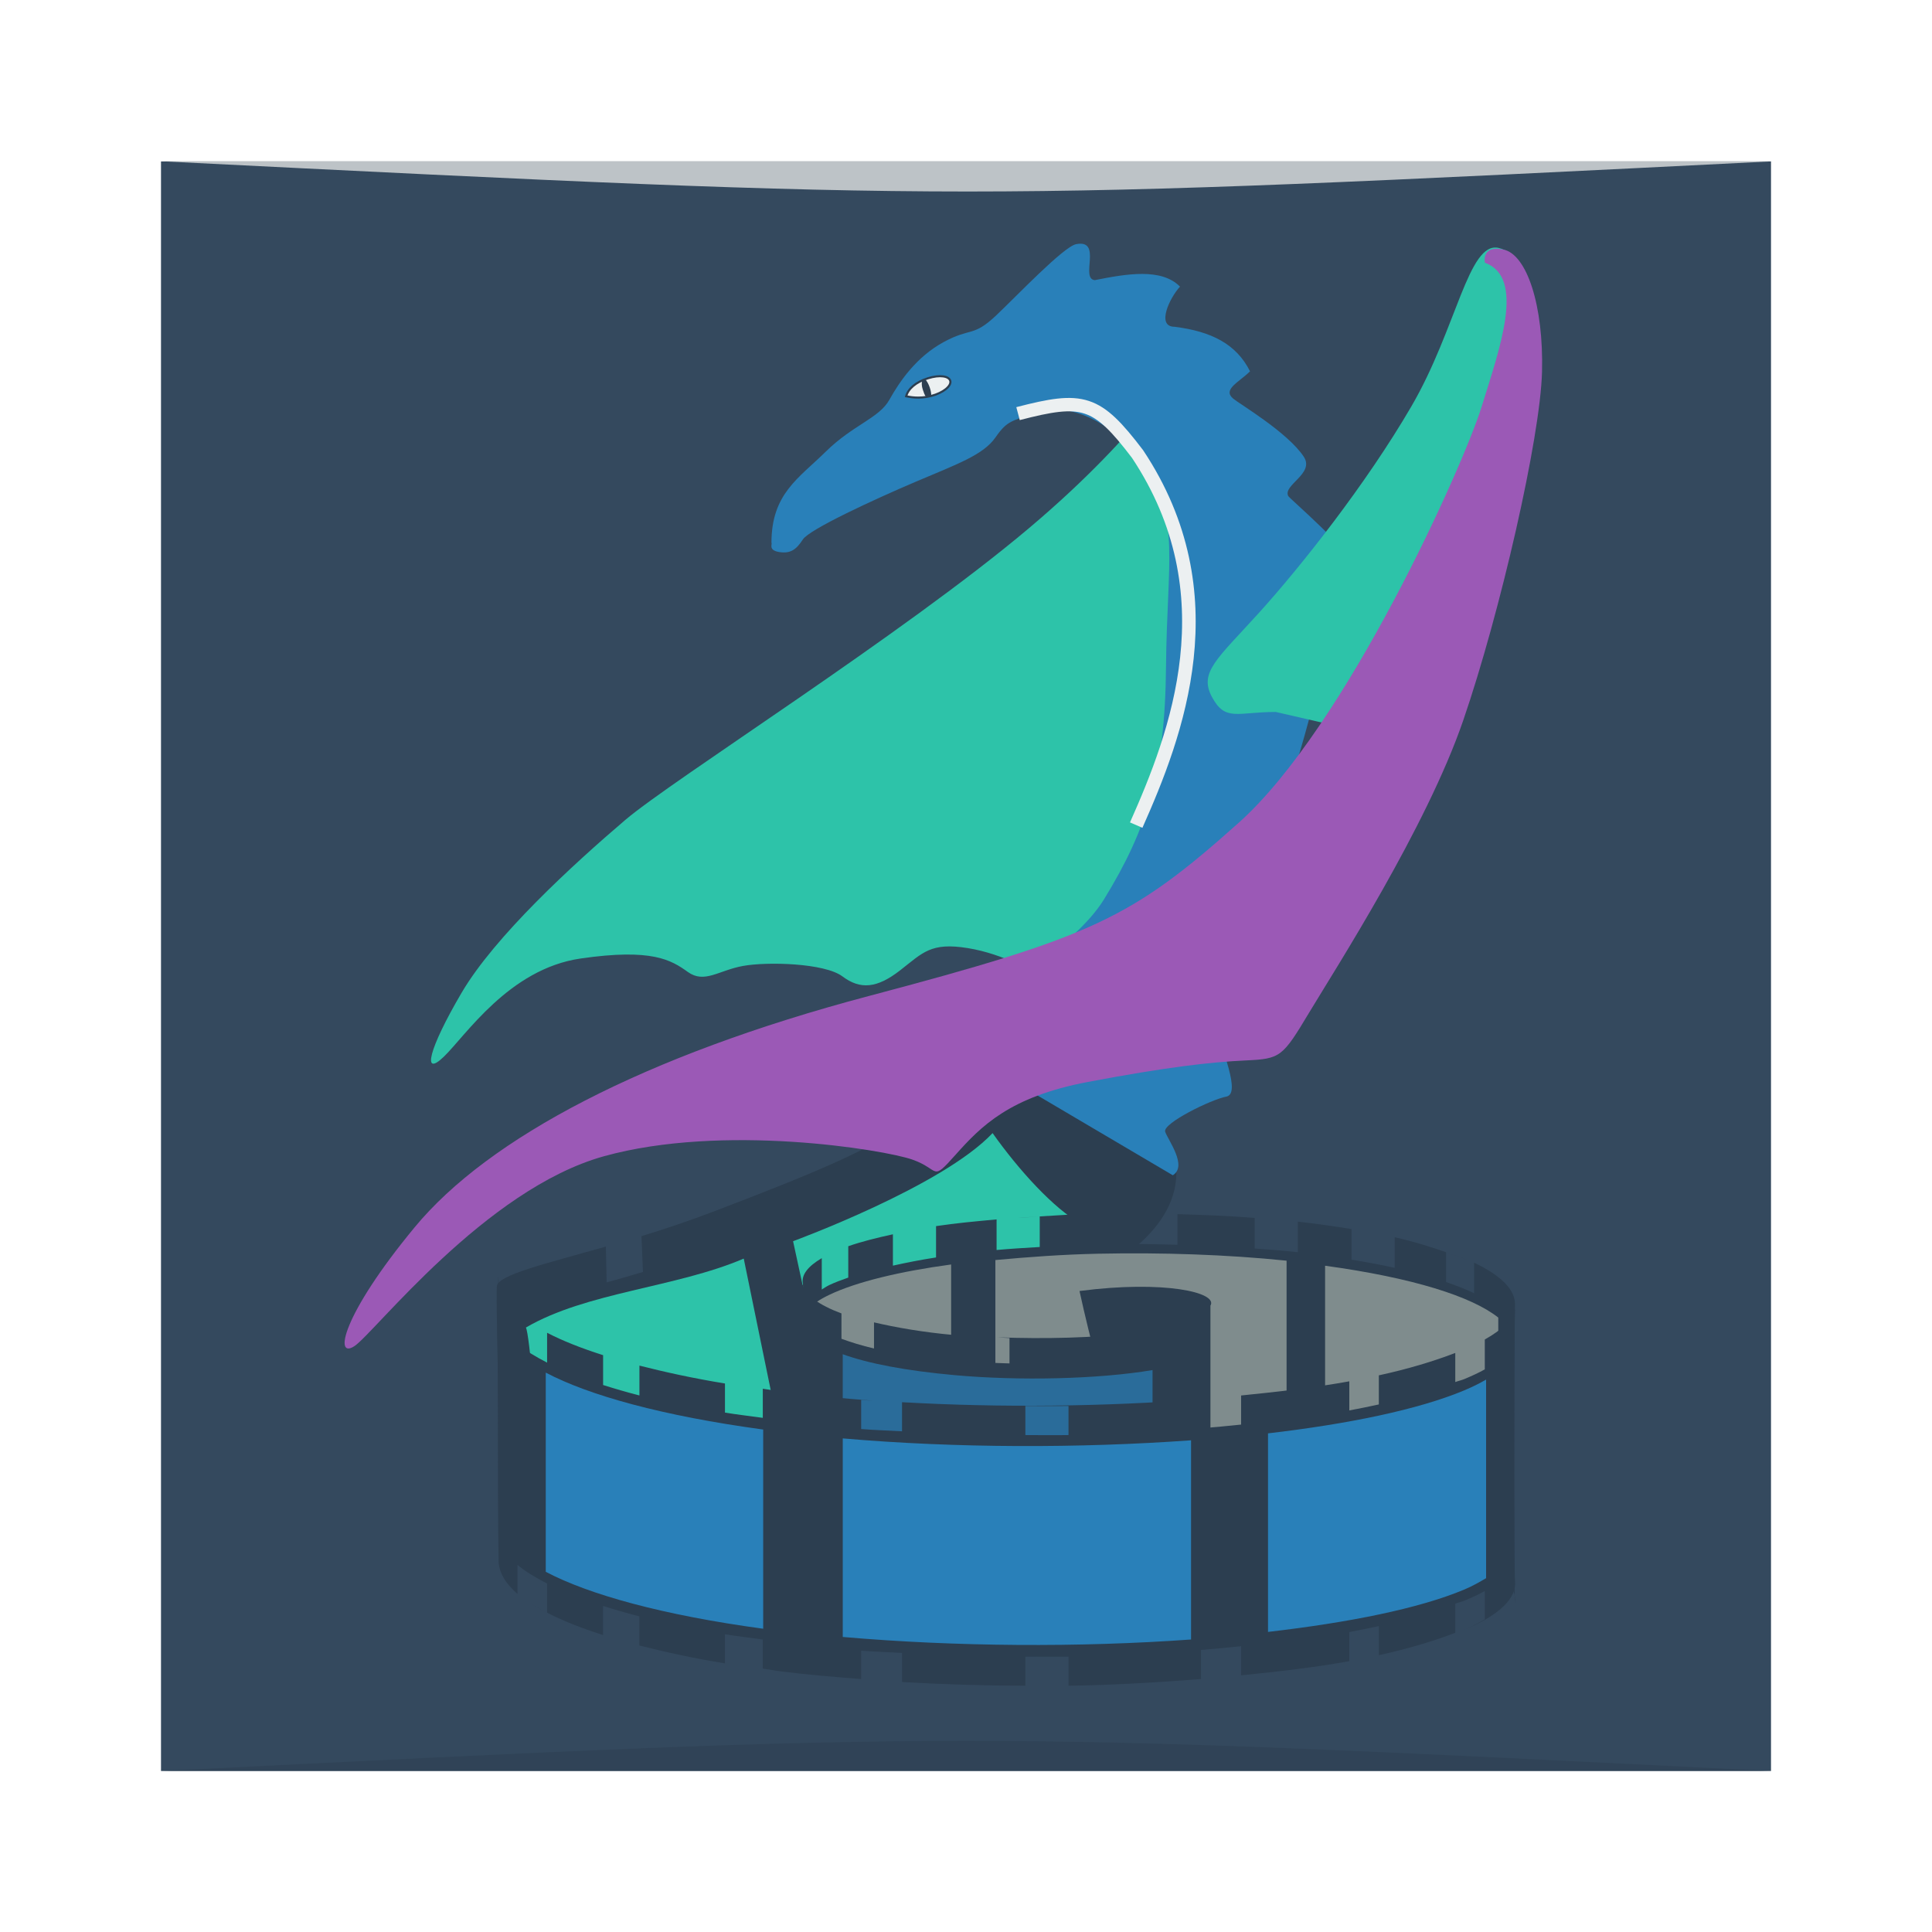
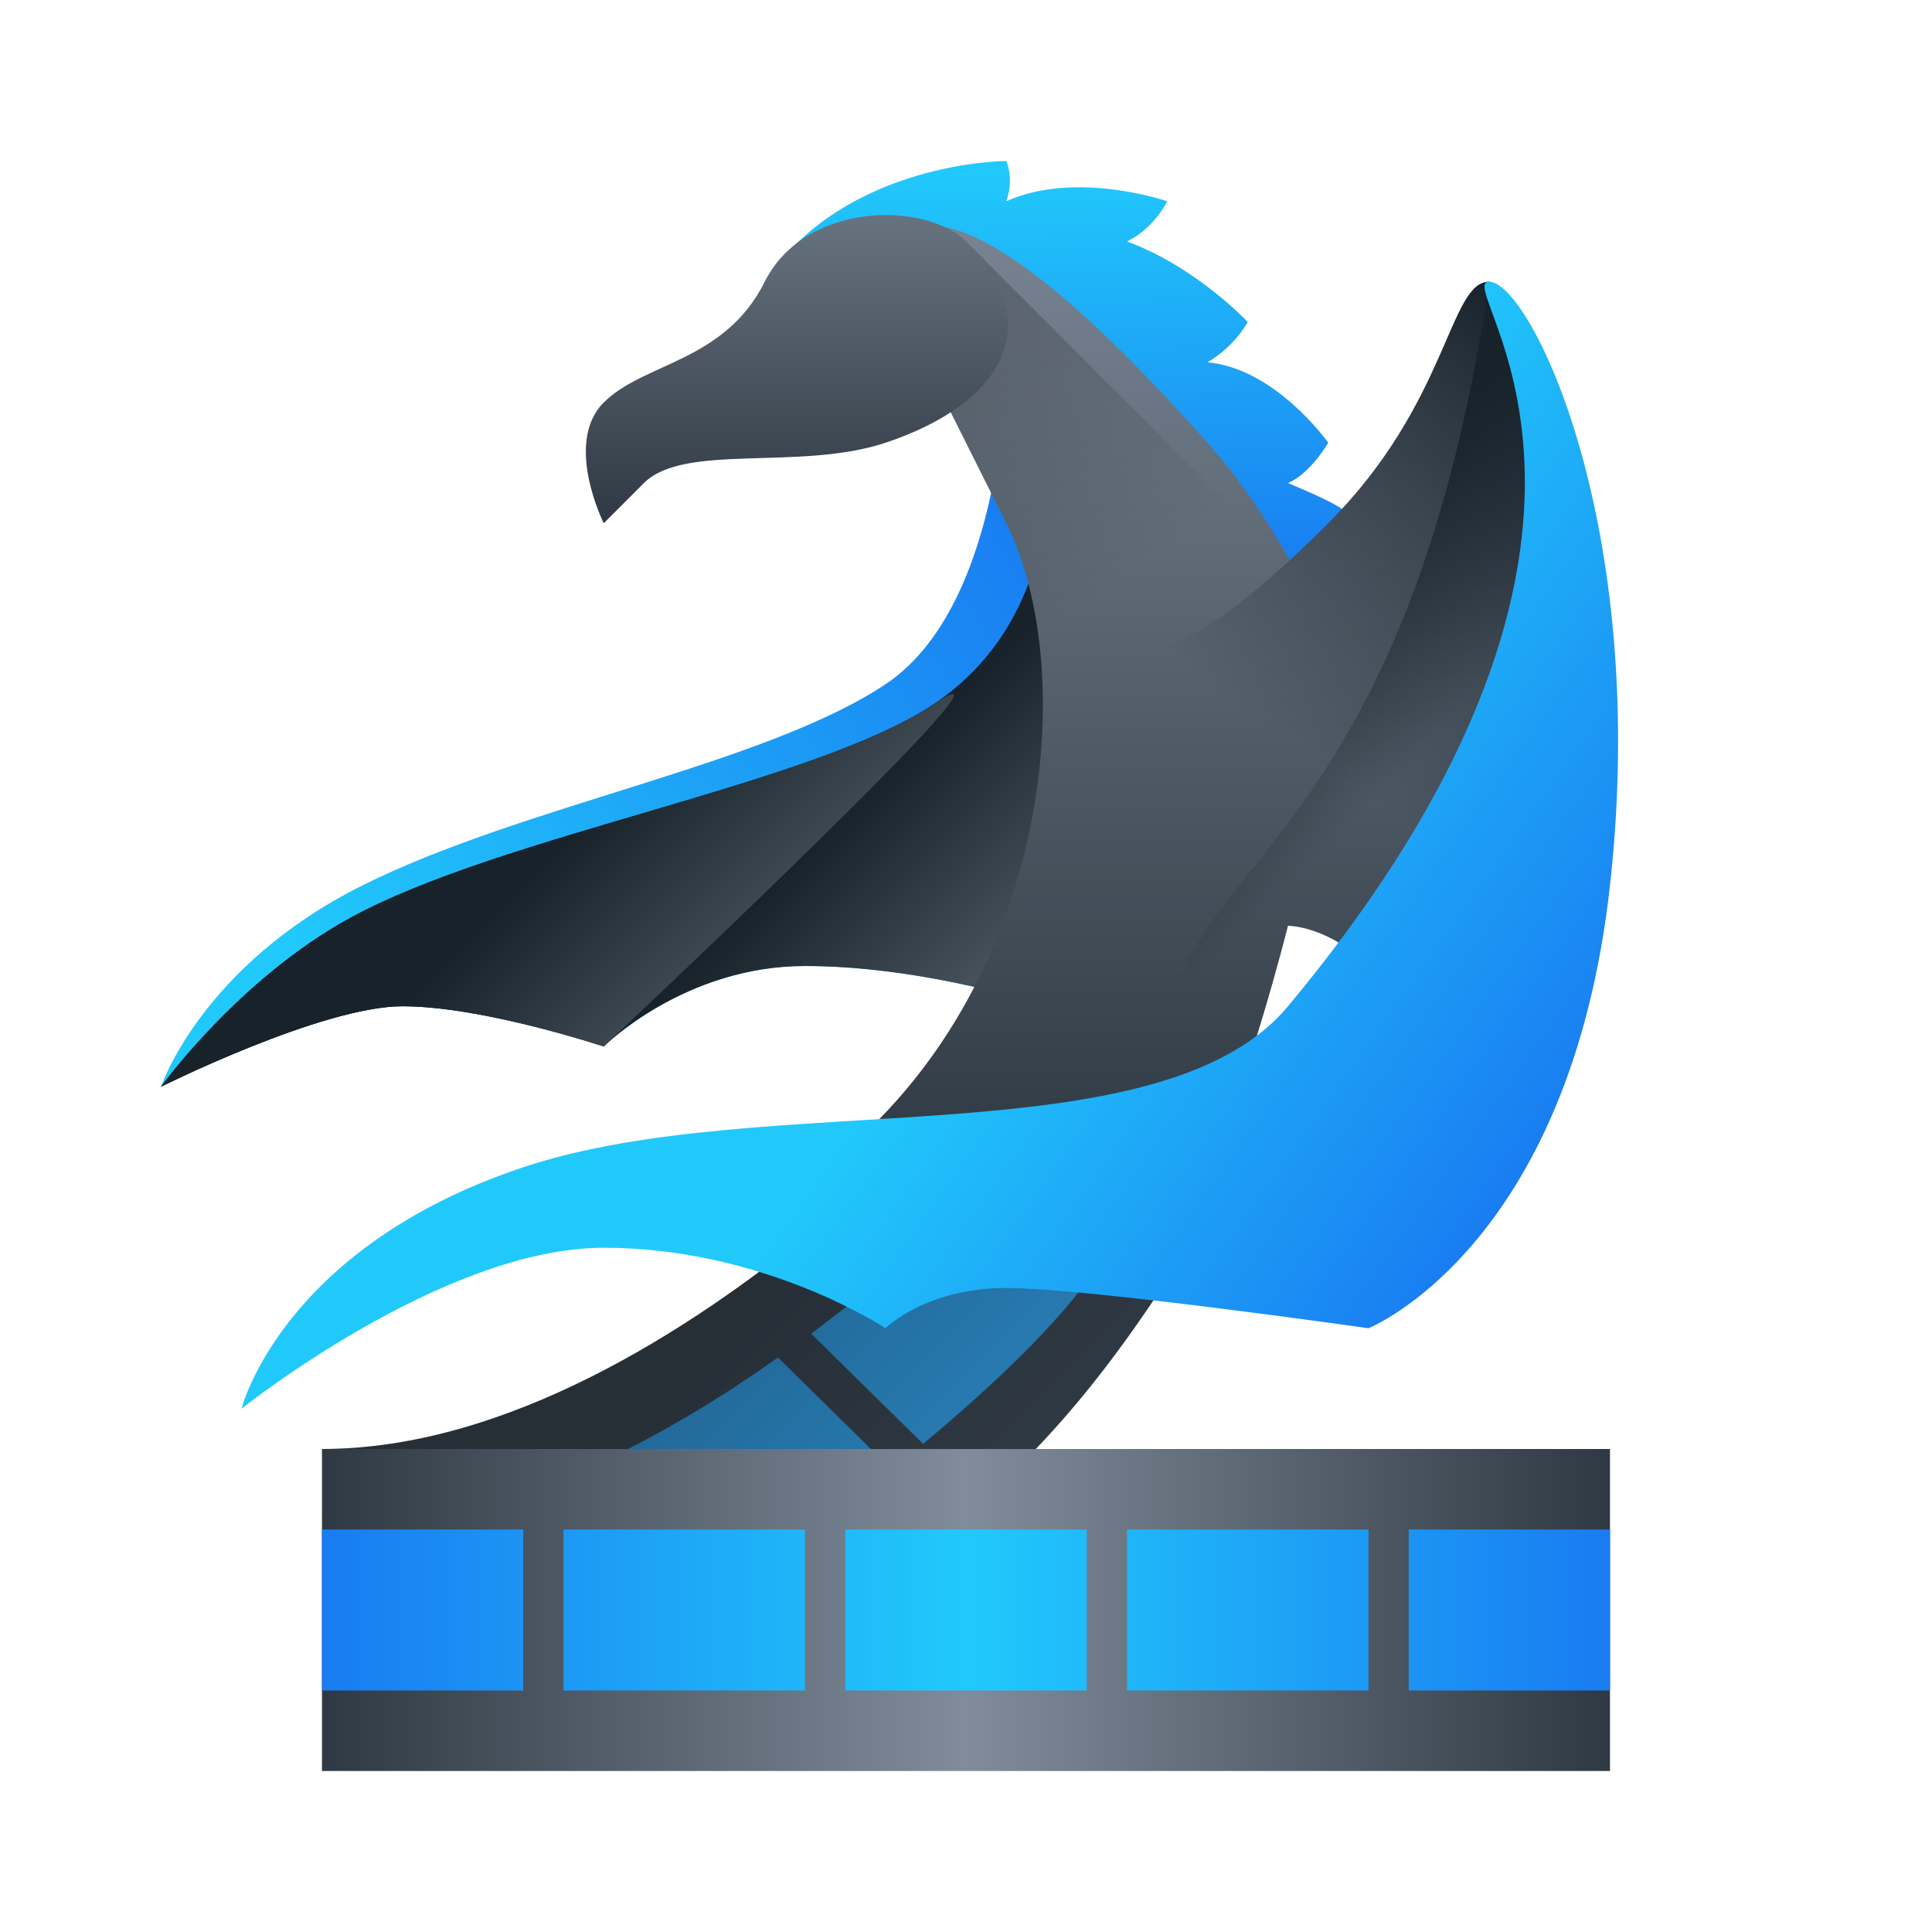
- <svg xmlns="http://www.w3.org/2000/svg" width="48" height="48" id="svg2" version="1.1">
-   <defs id="defs4">
-     <linearGradient id="linearGradient1374">
-       <stop style="stop-color:#fef3c8;stop-opacity:1" offset="0" id="stop1376" />
-       <stop style="stop-color:#ffffff;stop-opacity:1;" offset="1" id="stop1378" />
+ <svg xmlns="http://www.w3.org/2000/svg" xmlns:xlink="http://www.w3.org/1999/xlink" width="48" height="48" id="svg5453" version="1.1">
+   <defs id="defs5455">
+     <linearGradient id="linearGradient4246">
+       <stop style="stop-color:#18222a;stop-opacity:1;" offset="0" id="stop4248" />
+       <stop style="stop-color:#18222a;stop-opacity:0;" offset="1" id="stop4250" />
    </linearGradient>
+     <linearGradient id="linearGradient4596">
+       <stop style="stop-color:#000000;stop-opacity:1;" offset="0" id="stop4598" />
+       <stop style="stop-color:#000000;stop-opacity:0;" offset="1" id="stop4600" />
+     </linearGradient>
+     <linearGradient id="linearGradient3819">
+       <stop id="stop3821" offset="0" style="stop-color:#eff0f1;stop-opacity:1;" />
+       <stop id="stop3823" offset="1" style="stop-color:#bdc3c7;stop-opacity:1;" />
+     </linearGradient>
+     <linearGradient id="linearGradient4211">
+       <stop id="stop4213" offset="0" style="stop-color:#2f3943;stop-opacity:1" />
+       <stop id="stop4215" offset="1" style="stop-color:#808c9b;stop-opacity:1" />
+     </linearGradient>
+     <linearGradient id="linearGradient4191">
+       <stop style="stop-color:#18222a;stop-opacity:1" offset="0" id="stop4193" />
+       <stop style="stop-color:#566069;stop-opacity:1" offset="1" id="stop4195" />
+     </linearGradient>
+     <linearGradient id="linearGradient4303-3">
+       <stop id="stop4305-6" offset="0" style="stop-color:#197cf1;stop-opacity:1" />
+       <stop id="stop4307-4" offset="1" style="stop-color:#21c9fb;stop-opacity:1" />
+     </linearGradient>
+     <linearGradient xlink:href="#linearGradient4211" id="linearGradient4666" x1="425.571" y1="534.798" x2="409.571" y2="534.798" gradientUnits="userSpaceOnUse" gradientTransform="translate(-1,1)" spreadMethod="reflect" />
+     <linearGradient xlink:href="#linearGradient4303-3" id="linearGradient4681" x1="41" y1="39" x2="25" y2="39" gradientUnits="userSpaceOnUse" gradientTransform="translate(383.5714,500.798)" spreadMethod="reflect" />
+     <linearGradient xlink:href="#linearGradient4211" id="linearGradient4348" x1="410.571" y1="528.798" x2="410.571" y2="502.798" gradientUnits="userSpaceOnUse" gradientTransform="translate(-384.5714,-499.798)" />
+     <linearGradient xlink:href="#linearGradient4211" id="linearGradient4471" x1="413.571" y1="528.798" x2="413.571" y2="502.798" gradientUnits="userSpaceOnUse" />
+     <linearGradient xlink:href="#linearGradient4211" id="linearGradient4489" x1="404.571" y1="512.798" x2="404.571" y2="501.798" gradientUnits="userSpaceOnUse" />
+     <linearGradient xlink:href="#linearGradient4303-3" id="linearGradient4499" x1="416.83" y1="514.099" x2="416.571" y2="503.798" gradientUnits="userSpaceOnUse" />
+     <linearGradient xlink:href="#linearGradient4191" id="linearGradient4522" x1="406.821" y1="518.735" x2="411.759" y2="523.673" gradientUnits="userSpaceOnUse" />
+     <linearGradient xlink:href="#linearGradient4596" id="linearGradient4602" x1="19" y1="31" x2="25" y2="37" gradientUnits="userSpaceOnUse" gradientTransform="translate(384.5714,499.798)" />
+     <linearGradient xlink:href="#linearGradient4596" id="linearGradient4637" x1="23" y1="9" x2="27" y2="15" gradientUnits="userSpaceOnUse" />
+     <linearGradient xlink:href="#linearGradient4246" id="linearGradient4252" x1="421.571" y1="506.798" x2="414.571" y2="516.798" gradientUnits="userSpaceOnUse" />
+     <linearGradient xlink:href="#linearGradient4191" id="linearGradient4522-8" x1="400.071" y1="519.298" x2="405.228" y2="524.454" gradientUnits="userSpaceOnUse" />
+     <linearGradient xlink:href="#linearGradient4246" id="linearGradient4252-4" x1="420.946" y1="509.611" x2="424.853" y2="513.517" gradientUnits="userSpaceOnUse" />
+     <linearGradient xlink:href="#linearGradient4303-3" id="linearGradient4311" x1="423.571" y1="527.798" x2="411.571" y2="519.298" gradientUnits="userSpaceOnUse" />
+     <linearGradient xlink:href="#linearGradient4303-3" id="linearGradient4203" x1="410.713" y1="513.025" x2="392.126" y2="524.074" gradientUnits="userSpaceOnUse" />
  </defs>
-   <g id="layer1" transform="translate(0,-1004.362)">
-     <rect style="fill:#34495e;fill-opacity:1;stroke:none" id="rect2991-1" width="40" height="39.989" x="4" y="-1048.362" ry="0" transform="scale(1,-1)" />
-     <path style="opacity:0.5;fill:#2c3e50;fill-opacity:1;stroke:none" d="m 4,1048.362 0,0 c 20,-1 20,-1 40,0 z" id="path3257" />
-     <path id="path4027" d="m 4.039,1008.37 0,0 c 20,1 20,1 40,0 z" style="opacity:1;fill:#bdc3c7;fill-opacity:1;stroke:none" />
-     <g id="layer1-2" transform="matrix(0.8095384,0,0,0.798116,4.848554,1008.957)">
-       <path id="path4252" d="m 22.012,29.076 c -1.182,0.9 -2.723,1.572 -6.039,2.857 -0.774,0.3 -1.542,0.564 -2.276,0.79 l 0.046,1.115 c -0.4,0.124 -0.746,0.219 -1.115,0.325 l -0.023,-1.115 c -1.864,0.535 -3.312,0.885 -3.345,1.231 -0.051,0.54 0.186,8.617 0.186,8.617 0.148,-1.97 5.874,-2.55 9.035,-3.229 0,0 5.534,-3.555 9.128,-5.861 l 0.074,0.03 c 0,0 2.43,-1.121 2.43,-3.084 0,-1.963 -5.047,-4.112 -5.047,-4.112 l -3.055,2.436 z" style="fill:#2c3e50;fill-opacity:1;fill-rule:evenodd;stroke:none" />
-       <g transform="matrix(0.5671004,0,0,0.6703211,5.038918,3.342712)" id="g5650">
-         <path style="fill:#2dc3a9;fill-opacity:1;fill-rule:evenodd;stroke:none" d="m 44.475,17.589 c 1.868,-3.458 1.868,-7.124 1.798,-9.96 -0.069,-2.836 0.415,-5.603 -0.692,-5.049 -1.107,0.553 -2.934,3.734 -9.338,8.369 -6.848,4.957 -19.289,11.678 -21.857,13.557 -2.825,2.067 -7.055,5.395 -8.853,8.023 -1.798,2.628 -2.144,3.943 -0.968,2.974 1.176,-0.968 3.528,-4.081 7.401,-4.565 3.873,-0.484 4.911,0.069 5.81,0.623 0.899,0.553 1.66,-0.069 2.974,-0.277 1.314,-0.208 4.427,-0.138 5.395,0.484 0.968,0.623 1.868,0.553 3.113,-0.277 1.245,-0.83 1.66,-1.314 3.666,-1.038 2.006,0.277 3.666,1.176 3.666,1.176 0,0 4.98,-2.767 5.049,-3.804 0.069,-1.038 3.043,-10.029 2.836,-10.237 z" id="path4158" />
-       </g>
-       <g transform="matrix(0.8333275,0,0,0.8333275,-3.979779,-4.198165)" id="g5656">
-         <path id="path4254" d="m 40.781,42.031 c 0.553,-0.346 -0.177,-1.314 -0.281,-1.625 -0.104,-0.311 1.697,-1.209 2.25,-1.312 0.553,-0.104 -0.157,-1.737 -0.469,-2.844 -0.237,-0.844 3.441,-9.112 4.188,-14.438 0.132,-0.944 1.593,-1.17 1.163,-2.299 C 47.305,18.658 45.081,16.759 45.031,16.656 44.831,16.242 46.016,15.824 45.604,15.189 45.017,14.286 43.255,13.228 43.011,13.025 42.596,12.679 43.21,12.415 43.625,12 c -0.507,-1.026 -1.431,-1.491 -2.776,-1.664 -0.692,0 -0.183,-1.085 0.197,-1.5 C 40.36,8.131 39.077,8.358 37.906,8.594 37.36,8.536 38.201,7.058 37.219,7.25 c -0.469,0.101 -2.181,1.93 -2.938,2.656 -0.865,0.83 -0.935,0.447 -1.938,1 -1.003,0.553 -1.62,1.465 -2,2.156 C 29.963,13.754 29,14 28,15 c -1,1 -2,1.573 -2,3.406 0.042,0.035 -0.134,0.275 0.281,0.344 0.415,0.069 0.633,-0.088 0.875,-0.469 0.242,-0.38 2.635,-1.499 4.156,-2.156 1.522,-0.657 2.488,-0.999 2.938,-1.656 0.45,-0.657 0.601,-0.592 1.5,-0.938 0.899,-0.346 2.686,0.06 4,2.031 1.314,1.971 0.816,3.526 0.781,7.469 -0.035,3.943 -0.69,6.059 -2.281,8.688 -1.076,1.779 -4.103,3.586 -6.44,4.945" style="fill:#2980b9;fill-opacity:1;fill-rule:evenodd;stroke:none" />
-         <path id="path3305" d="m 35.081,13.58 c 2.389,-0.629 2.892,-0.503 4.401,1.509 3.425,5.224 1.44,10.468 -0.049,13.862" style="fill:none;stroke:#ecf0f1;stroke-width:0.5;stroke-linecap:butt;stroke-linejoin:miter;stroke-miterlimit:4;stroke-opacity:1" />
-         <g transform="matrix(0.8684577,0.07038316,-0.07038316,0.8684577,4.834271,-0.71794)" id="g3467">
-           <path style="fill:#ecf0f1;fill-opacity:1;fill-rule:evenodd;stroke:#2c3e50;stroke-width:0.089;stroke-linecap:butt;stroke-linejoin:miter;stroke-miterlimit:4;stroke-dasharray:none;stroke-opacity:1" d="m 31.153,13.193 c 0.056,-0.321 0.351,-0.637 0.85,-0.842 0.5,-0.205 0.887,-0.164 0.956,0.034 0.072,0.207 -0.249,0.535 -0.762,0.712 -0.51,0.176 -0.916,0.108 -1.044,0.096 z" id="path3416" />
-           <path style="fill:#2c3e50;fill-opacity:1;stroke:none" d="m 31.891,12.401 c -0.046,0.024 -0.079,0.06 -0.122,0.088 -0.009,0.094 -0.002,0.208 0.06,0.358 0.049,0.119 0.102,0.238 0.162,0.305 0.076,-0.022 0.135,-0.025 0.216,-0.054 0.002,-0.093 -0.031,-0.215 -0.087,-0.352 -0.066,-0.158 -0.154,-0.289 -0.229,-0.345 z" id="path3440" />
-         </g>
-       </g>
-       <path id="path5173" d="m 18.351,32.88 c 0,0 4.58,-1.701 6.122,-3.365 0.795,1.14 1.879,2.356 2.729,2.832 -1.299,1.785 -7.777,5.561 -7.777,5.561 l -1.075,-5.029 z" style="fill:#2dc3a9;fill-opacity:1;fill-rule:evenodd;stroke:none" />
-       <path id="path3153" d="m 27.708,32.016 c -0.604,0.013 -1.205,0.058 -1.788,0.093 l 0,0.952 c -0.453,0.028 -0.892,0.052 -1.324,0.093 l 0,-0.952 c -0.656,0.061 -1.272,0.119 -1.858,0.209 l 0,0.023 0,0.952 c -0.476,0.074 -0.909,0.162 -1.324,0.255 l 0,-0.976 c -0.502,0.112 -0.98,0.232 -1.37,0.372 l 0,0.976 c -0.213,0.076 -0.406,0.148 -0.581,0.232 -0.095,0.046 -0.153,0.092 -0.232,0.139 l 0,-0.976 c -0.428,0.255 -0.629,0.521 -0.581,0.79 0.054,0.301 0.049,8.465 0,8.966 0.064,-0.19 0.278,-0.377 0.581,-0.557 l 0,-0.929 c 0.074,-0.044 0.143,-0.096 0.232,-0.139 0.168,-0.081 0.376,-0.158 0.581,-0.232 l 0,0.929 c 0.39,-0.139 0.869,-0.26 1.37,-0.372 l 0,-0.952 c 0.413,-0.093 0.85,-0.182 1.324,-0.255 l 0,0.976 c 0.587,-0.091 1.201,-0.194 1.858,-0.255 l 0,-0.952 c 0.427,-0.04 0.876,-0.042 1.324,-0.07 l 0,0.906 c 0.894,-0.054 1.83,-0.067 2.764,-0.07 l 0,-0.929 c 0.486,2.12e-4 0.978,0.008 1.463,0.023 l 0,0.929 c 0.807,0.022 1.594,0.078 2.369,0.139 l 0,-0.929 c 0.453,0.037 0.891,0.067 1.324,0.116 l 0,0.929 c 0.587,0.067 1.137,0.148 1.649,0.232 l 0,-0.929 c 0.475,0.078 0.915,0.165 1.324,0.255 l 0,0.929 c 0.609,0.137 1.118,0.281 1.579,0.441 l 0,-0.929 c 0.317,0.109 0.614,0.207 0.859,0.325 l 0,0.929 c 0.833,0.403 1.266,0.873 1.254,1.324 -0.027,1.047 -0.027,-8.151 0,-9.198 0.012,-0.451 -0.422,-0.897 -1.254,-1.301 l 0,0.952 c -0.246,-0.119 -0.543,-0.238 -0.859,-0.348 l 0,-0.929 c -0.461,-0.16 -0.97,-0.328 -1.579,-0.465 l 0,0.952 c -0.41,-0.093 -0.847,-0.176 -1.324,-0.255 l 0,-0.952 c -0.512,-0.085 -1.062,-0.165 -1.649,-0.232 l 0,0.952 c -0.428,-0.049 -0.876,-0.081 -1.324,-0.116 l 0,-0.952 c -0.775,-0.061 -1.562,-0.094 -2.369,-0.116 l 0,0.952 c -0.487,-0.013 -0.975,-0.025 -1.463,-0.023 l 0,-0.952 c -0.325,8.17e-4 -0.653,-0.007 -0.976,0 z m 0.976,0 c 0.486,-0.001 0.978,0.01 1.463,0.023 -0.488,-0.013 -0.975,-0.024 -1.463,-0.023 z m 9.709,1.208 c 0.274,0.095 0.519,0.181 0.743,0.279 -0.218,-0.1 -0.473,-0.185 -0.743,-0.279 z M 25.92,32.109 c -0.23,0.014 -0.449,0.029 -0.674,0.046 0.226,-0.009 0.446,-0.033 0.674,-0.046 z" style="fill:#2c3e50;fill-opacity:1;fill-rule:evenodd;stroke:none" />
-       <path id="path3210" d="m 27.709,33.27 c -1.097,0.024 -2.143,0.102 -3.15,0.197 l 0,6.654 c 2.794,-0.264 6.085,-0.259 8.937,0.039 l 0,-6.673 c -1.825,-0.191 -3.839,-0.259 -5.787,-0.217 z m -4.508,0.335 c -1.568,0.215 -2.902,0.539 -3.74,0.945 -0.601,0.291 -0.883,0.61 -0.827,0.925 0.053,0.293 0.065,5.864 0.02,6.417 0.079,-0.237 0.356,-0.471 0.807,-0.689 0.838,-0.406 2.172,-0.711 3.74,-0.925 l 0,-6.673 z m 11.477,0.039 0,6.673 c 2.699,0.375 4.5,0.958 5.315,1.614 l 0,-6.673 c -0.815,-0.656 -2.616,-1.239 -5.315,-1.614 z" style="fill:#7f8c8d;fill-opacity:1;fill-rule:evenodd;stroke:none" />
-       <path d="m 28.488,43.301 c 1.539,0.01 2.435,0.299 2.671,0.614 l 0,-9.029 c 0.244,-0.411 -1.43,-0.798 -4.018,-0.455 0.672,3.144 1.71,5.934 1.346,8.871 z" style="fill:#2c3e50;fill-opacity:1;fill-rule:evenodd;stroke:none" id="path3169" />
-       <path id="path3161" d="m 18.627,34.246 c -0.143,0.452 -0.141,8.419 0.023,9.035 0.082,0.311 0.485,0.621 1.185,0.883 l 0,-0.813 c 0.283,0.107 0.618,0.188 0.999,0.279 l 0,0.813 c 0.673,0.159 1.489,0.305 2.462,0.395 0.12,0.011 0.248,0.014 0.372,0.023 l 0,-0.813 c 0.432,0.033 0.87,0.058 1.324,0.07 l 0,0.79 c 1.331,0.033 2.699,-0.017 3.832,-0.163 l 0,-0.79 c 0.472,-0.06 0.889,-0.141 1.254,-0.232 l 0,0.79 c 0.467,-0.116 0.853,-0.253 1.068,-0.418 1e-6,-3.03 0,-6.023 0,-9.012 -0.216,0.165 -0.602,0.302 -1.068,0.418 l 0,0.79 c -0.366,0.091 -0.782,0.172 -1.254,0.232 l 0,-0.79 c -1.239,0.16 -2.76,0.194 -4.204,0.139 0.125,0.005 0.244,0.02 0.372,0.023 l 0,0.79 c -0.454,-0.012 -0.892,-0.037 -1.324,-0.07 l 0,-0.79 c -0.123,-0.009 -0.251,-0.012 -0.372,-0.023 -0.974,-0.089 -1.789,-0.236 -2.462,-0.395 l 0,0.813 c -0.381,-0.089 -0.716,-0.197 -0.999,-0.302 l 0,-0.79 c -0.698,-0.262 -1.102,-0.572 -1.185,-0.883 -0.003,-0.01 -0.021,0.006 -0.023,0 z m 11.451,10.266 c -0.312,0.079 -0.679,0.152 -1.068,0.209 0.402,-0.057 0.749,-0.129 1.068,-0.209 z m -5.087,0.395 c -0.446,-0.01 -0.876,-0.016 -1.301,-0.046 0.425,0.032 0.854,0.035 1.301,0.046 z" style="fill:#2c3e50;fill-opacity:1;fill-rule:evenodd;stroke:none" />
-       <path id="path3220" d="m 19.874,36.4 0,6.496 c 0.781,0.287 1.926,0.532 3.425,0.669 1.99,0.183 4.407,0.127 6.083,-0.157 l 0,-6.516 c -1.675,0.285 -4.093,0.34 -6.083,0.157 -1.499,-0.138 -2.644,-0.363 -3.425,-0.65 z" style="opacity:0.7;fill:#2980b9;fill-opacity:1;fill-rule:evenodd;stroke:none" />
-       <path id="path5171" d="m 10.152,35.567 c 1.86,-1.102 4.594,-1.239 6.684,-2.145 l 1.019,5.038 c -5.041,0.551 -5.97,0.865 -7.483,1.917 0.166,-1.762 -0.118,-4.604 -0.22,-4.81 z" style="fill:#2dc3a9;fill-rule:evenodd;stroke:none" />
-       <path id="path3141" d="m 9.313,34.13 c -0.033,-1.374 -0.033,7.336 0,8.71 0.008,0.344 0.205,0.692 0.581,1.022 l 0,-0.906 c 0.228,0.201 0.546,0.39 0.906,0.581 l 0,0.906 c 0.463,0.245 1.041,0.478 1.719,0.697 l 0,-0.906 c 0.343,0.111 0.718,0.222 1.115,0.325 l 0,0.906 c 0.779,0.202 1.642,0.395 2.625,0.557 l 0,-0.906 c 0.367,0.061 0.766,0.108 1.161,0.163 l 0,0.906 c 0.206,0.028 0.39,0.066 0.604,0.093 0.781,0.097 1.588,0.167 2.416,0.232 l 0,-0.883 c 0.413,0.032 0.833,0.045 1.254,0.07 l 0,0.906 c 1.246,0.072 2.515,0.113 3.786,0.116 l 0,-0.906 c 0.441,9.82e-4 0.885,0.007 1.324,0 l 0,0.906 c 1.398,-0.022 2.75,-0.106 4.065,-0.209 l 0,-0.906 c 0.413,-0.032 0.832,-0.076 1.231,-0.116 l 0,0.906 c 1.191,-0.12 2.304,-0.253 3.321,-0.441 l 0,-0.906 c 0.312,-0.058 0.614,-0.122 0.906,-0.186 l 0,0.906 c 0.901,-0.198 1.685,-0.44 2.346,-0.697 l 0,-0.906 c 0.089,-0.035 0.194,-0.057 0.279,-0.093 0.233,-0.099 0.448,-0.198 0.627,-0.302 l 0,0.883 c -0.184,0.107 -0.387,0.223 -0.627,0.325 1.1,-0.467 1.603,-0.997 1.556,-1.51 -0.044,-0.485 -0.04,-8.081 0,-8.478 -0.07,0.33 -0.385,0.639 -0.929,0.952 l 0,0.929 c -0.183,0.105 -0.388,0.2 -0.627,0.302 -0.084,0.036 -0.189,0.058 -0.279,0.093 l 0,-0.906 c -0.662,0.257 -1.443,0.499 -2.346,0.697 l 0,0.906 c -0.292,0.064 -0.593,0.128 -0.906,0.186 l 0,-0.906 c -1.017,0.188 -2.131,0.321 -3.321,0.441 l 0,0.906 c -0.399,0.04 -0.818,0.084 -1.231,0.116 l 0,-0.906 c -2.917,0.229 -6.118,0.27 -9.175,0.093 l 0,0.906 c -0.421,-0.024 -0.841,-0.037 -1.254,-0.07 l 0,-0.906 c 0.122,0.01 0.248,0.016 0.372,0.023 -0.958,-0.069 -1.889,-0.167 -2.787,-0.279 -0.213,-0.027 -0.398,-0.064 -0.604,-0.093 l 0,0.906 c -0.395,-0.055 -0.794,-0.102 -1.161,-0.163 l 0,-0.906 c -0.983,-0.163 -1.846,-0.356 -2.625,-0.557 l 0,0.929 c -0.396,-0.102 -0.772,-0.215 -1.115,-0.325 l 0,-0.929 c -0.678,-0.219 -1.255,-0.452 -1.719,-0.697 l 0,0.929 c -0.361,-0.189 -0.677,-0.381 -0.906,-0.581 l 0,-0.929 C 9.517,34.821 9.321,34.473 9.313,34.13 Z m 1.487,10.313 c -0.164,-0.087 -0.323,-0.168 -0.465,-0.255 0.138,0.09 0.299,0.168 0.465,0.255 z m 14.679,-6.434 c 0.441,9.83e-4 0.885,0.007 1.324,0 l 0,0.906 c -0.438,0.007 -0.883,9.82e-4 -1.324,0 l 0,-0.906 z" style="fill:#2c3e50;fill-opacity:1;fill-rule:evenodd;stroke:none" />
-       <path style="fill:#2980b9;fill-opacity:1;fill-rule:evenodd;stroke:none" d="m 10.76,36.971 0,6.201 c 1.33,0.71 3.587,1.347 6.673,1.772 l 0,-6.201 c -3.087,-0.425 -5.343,-1.061 -6.673,-1.772 z m 28.859,0.217 c -0.195,0.115 -0.409,0.224 -0.669,0.335 -1.408,0.598 -3.547,1.046 -6.024,1.339 l 0,6.181 c 2.477,-0.292 4.616,-0.721 6.024,-1.319 0.26,-0.11 0.475,-0.239 0.669,-0.354 l 0,-6.181 z m -19.744,1.831 0,6.181 c 3.457,0.305 7.265,0.329 10.689,0.079 l 0,-6.201 c -3.424,0.25 -7.232,0.246 -10.689,-0.059 z" id="path5396" />
-       <g transform="matrix(0.7432607,0,0,0.7432607,0.2076468,0.6598134)" id="g5661">
-         <path id="path5641" d="m 44.336,21.185 c -1.591,0 -2.075,0.415 -2.628,-0.623 -0.553,-1.038 0.208,-1.591 1.937,-3.528 1.729,-1.937 4.427,-5.395 6.294,-8.646 1.868,-3.251 2.352,-6.917 3.597,-6.64 1.245,0.277 1.937,3.113 1.591,6.225 -0.346,3.113 -8.715,13.695 -8.715,13.695 l -2.075,-0.484 z" style="fill:#2dc3a9;fill-opacity:1;fill-rule:evenodd;stroke:none" />
-         <path style="fill:#9b59b6;fill-rule:evenodd;stroke:none" d="m 52.982,2.372 c 1.66,0.623 0.623,3.528 -0.138,6.018 -0.761,2.49 -5.603,13.419 -10.029,17.43 -4.427,4.012 -6.018,4.773 -15.286,7.263 -9.268,2.49 -15.701,5.948 -18.744,9.683 -3.043,3.735 -3.32,5.533 -2.49,4.98 0.83,-0.553 5.395,-6.571 10.306,-7.954 4.911,-1.383 11.551,-0.277 12.727,0.138 1.176,0.415 0.761,0.968 1.798,-0.208 1.038,-1.176 2.213,-2.421 5.464,-3.043 3.251,-0.623 5.049,-0.83 6.502,-0.899 1.453,-0.069 1.522,-0.138 2.628,-2.006 1.107,-1.868 4.842,-7.747 6.363,-12.243 C 53.605,17.035 55.265,9.703 55.334,6.937 55.403,4.17 54.712,2.026 53.743,1.818 52.775,1.611 52.982,2.441 52.982,2.372 Z" id="path4138" />
-       </g>
-     </g>
+   <g id="layer1" transform="translate(-384.5714,-499.798)">
+     <path style="fill:url(#linearGradient4499);fill-opacity:1;fill-rule:evenodd;stroke:none;stroke-width:1px;stroke-linecap:butt;stroke-linejoin:miter;stroke-opacity:1" d="m 403.571,506.798 c 2,-3 6,-3 6,-3 0,0 0.208,0.426 0,1 1.738,-0.781 4,0 4,0 0,0 -0.317,0.667 -1,1 1.723,0.629 3,2 3,2 0,0 -0.317,0.605 -1,1 1.707,0.161 3,2 3,2 0,0 -0.453,0.777 -1,1 1.422,0.613 2,0.821 2,2 0,1.179 -3,3 -3,3 0,0 -1.75,-4.502 -3,-6 -1.25,-1.498 -2.463,-2.313 -4,-3 -1.537,-0.687 -5,-1 -5,-1 z" id="path4491" />
+     <path style="fill:url(#linearGradient4203);fill-rule:evenodd;stroke:none;stroke-width:1px;stroke-linecap:butt;stroke-linejoin:miter;stroke-opacity:1;fill-opacity:1" d="m 409.571,508.798 c 0,0 0,6 -3,8 -3,2 -9,3 -13,5 -4,2 -5,5 -5,5 0,0 4,-2 6,-2 2,0 5,1 5,1 0,0 2,-2 5,-2 3,0 6,1 6,1 l 1,-11 z" id="path4338" />
+     <path style="fill:url(#linearGradient4522);fill-opacity:1;fill-rule:evenodd;stroke:none;stroke-width:1px;stroke-linecap:butt;stroke-linejoin:miter;stroke-opacity:1" d="m 410.571,511.798 c 0,0 0.188,3.5 -2.812,5.5 -3,2 -10.721,3.239 -14.5,5.312 -2.766,1.517 -4.688,4.188 -4.688,4.188 0,0 4,-2 6,-2 2,0 5,1 5,1 0,0 2,-2 5,-2 3,0 6,1 6,1 l 1,-11 z" id="path4338-6" />
+     <path style="fill:url(#linearGradient4348);fill-opacity:1;fill-rule:evenodd;stroke:none;stroke-width:1px;stroke-linecap:butt;stroke-linejoin:miter;stroke-opacity:1" d="M 23 5.625 C 22 5.75 22 7 22 7 L 25 13 C 27 17 26 26 19 30 C 19 30 19.477 30.234 20.236 30.525 C 17.157 33.048 12.583 36 8 36 L 25.734 36 C 26.998 34.682 28.083 33.205 29.029 31.742 C 29.086 31.338 29.281 30.438 30 29 C 31 27 32 23 32 23 C 32 23 33 23 34 24 C 34.835 24.835 30.964 29.638 29.607 31.27 C 30.446 30.992 31.258 30.594 32 30 C 37 26 34.254 15.786 30 11 C 26 6.5 24 5.5 23 5.625 z " transform="translate(384.5714,499.798)" id="path4340" />
+     <path style="fill:url(#linearGradient4637);fill-rule:evenodd;stroke:none;stroke-width:1px;stroke-linecap:butt;stroke-linejoin:miter;stroke-opacity:1;fill-opacity:1;opacity:0.2" d="M 24 6 L 22.5 8 L 25 13 C 25.459 13.917 25.751 15.105 25.857 16.428 L 31 13 L 24 6 z " transform="translate(384.5714,499.798)" id="path4604" />
+     <path style="fill:#2980b9;fill-opacity:1;fill-rule:evenodd;stroke:none;stroke-width:1px;stroke-linecap:butt;stroke-linejoin:miter;stroke-opacity:1" d="m 409.342,528.143 c -1.945,2.427 -1.842,2.708 -4.572,4.755 -0.015,0.011 -0.032,0.022 -0.047,0.033 l 2.783,2.74 c 10.025,-8.376 1.835,-7.528 1.835,-7.528 z m -5.443,5.382 c -1.132,0.803 -2.384,1.593 -3.729,2.273 l 6.039,0 z" id="path4340-3" />
+     <path style="opacity:0.2;fill:url(#linearGradient4602);fill-opacity:1;fill-rule:evenodd;stroke:none;stroke-width:1px;stroke-linecap:butt;stroke-linejoin:miter;stroke-opacity:1" d="m 404.808,530.323 c -3.079,2.523 -7.654,5.475 -12.236,5.475 l 17.734,0 c 1.367,-1.426 2.532,-3.039 3.531,-4.617 0.961,-0.277 -9.789,-1.149 -9.029,-0.857 z" id="path4340-7" />
+     <path style="color:#000000;display:inline;overflow:visible;visibility:visible;opacity:1;fill:url(#linearGradient4666);fill-opacity:1;fill-rule:nonzero;stroke:none;stroke-width:3;stroke-linecap:round;stroke-linejoin:round;stroke-miterlimit:4;stroke-dasharray:none;stroke-opacity:1;marker:none;enable-background:accumulate" d="m 392.571,535.798 0,8 32,0 0,-8 z" id="rect4201-0" />
+     <path style="color:#000000;display:inline;overflow:visible;visibility:visible;opacity:1;fill:url(#linearGradient4681);fill-opacity:1;fill-rule:nonzero;stroke:none;stroke-width:3;stroke-linecap:round;stroke-linejoin:round;stroke-miterlimit:4;stroke-dasharray:none;stroke-opacity:1;marker:none;enable-background:accumulate" d="m 392.571,537.798 0,4 5,0 0,-4 z m 6,0 0,4 6,0 0,-4 z m 7,0 0,4 6,0 0,-4 z m 7,0 0,4 6,0 0,-4 z m 7,0 0,4 5,0 0,-4 z" id="rect4234-6" />
+     <path style="fill:url(#linearGradient4471);fill-opacity:1;fill-rule:evenodd;stroke:none;stroke-width:1px;stroke-linecap:butt;stroke-linejoin:miter;stroke-opacity:1" d="m 421.571,506.798 c -1,0 -1,3 -4,6 -3,3 -4,3 -4,3 0,0 3,2 3,6 3,2 3,6 3,6 l 4,-11 -1,-8 z" id="path4336" />
+     <path style="fill:url(#linearGradient4252);fill-opacity:1;fill-rule:evenodd;stroke:none;stroke-width:1px;stroke-linecap:butt;stroke-linejoin:miter;stroke-opacity:1" d="m 421.571,506.798 c -1,0 -1,3 -4,6 -3,3 -4,3 -4,3 0,0 3,2 3,6 0,4 -2,7 -2,7 l 9,-12 -1,-8 z" id="path4336-1" />
+     <path style="fill:url(#linearGradient4252-4);fill-opacity:1;fill-rule:evenodd;stroke:none;stroke-width:1px;stroke-linecap:butt;stroke-linejoin:miter;stroke-opacity:1" d="m 421.571,506.798 c -2,13.5 -7.312,14.375 -7.938,18.25 -0.637,3.949 0.938,3.75 0.938,3.75 l 9,-12 -1,-8 z" id="path4336-1-8" />
+     <path style="fill:url(#linearGradient4311);fill-rule:evenodd;stroke:none;stroke-width:1px;stroke-linecap:butt;stroke-linejoin:miter;stroke-opacity:1;fill-opacity:1" d="m 421.571,506.798 c 1,0 4,6 3,15 -1,9 -6,11 -6,11 0,0 -7,-1 -9,-1 -2,0 -3,1 -3,1 0,0 -3,-2 -7,-2 -4,0 -9,4 -9,4 0,0 1,-4 7,-6 6,-2 15.799,-0.159 19,-4 10,-12 4,-18 5,-18 z" id="path4334" />
+     <path style="fill:url(#linearGradient4489);fill-opacity:1.0;fill-rule:evenodd;stroke:none;stroke-width:1px;stroke-linecap:butt;stroke-linejoin:miter;stroke-opacity:1" d="m 406.571,510.798 c -2.121,0.707 -5,0 -6,1 l -1,1 c 0,0 -1,-2 0,-3 1,-1 3,-1 4,-3 1,-2 4,-2 5,-1 2,2 1,4 -2,5 z" id="path4473" />
+     <path style="fill:url(#linearGradient4522-8);fill-opacity:1;fill-rule:evenodd;stroke:none;stroke-width:1px;stroke-linecap:butt;stroke-linejoin:miter;stroke-opacity:1" d="m 407.759,517.298 c -3,2 -10.721,3.239 -14.5,5.312 -2.766,1.517 -4.688,4.188 -4.688,4.188 0,0 4,-2 6,-2 2,0 5,1 5,1 0,0 11.188,-10.5 8.188,-8.5 z" id="path4338-6-6" />
  </g>
</svg>
